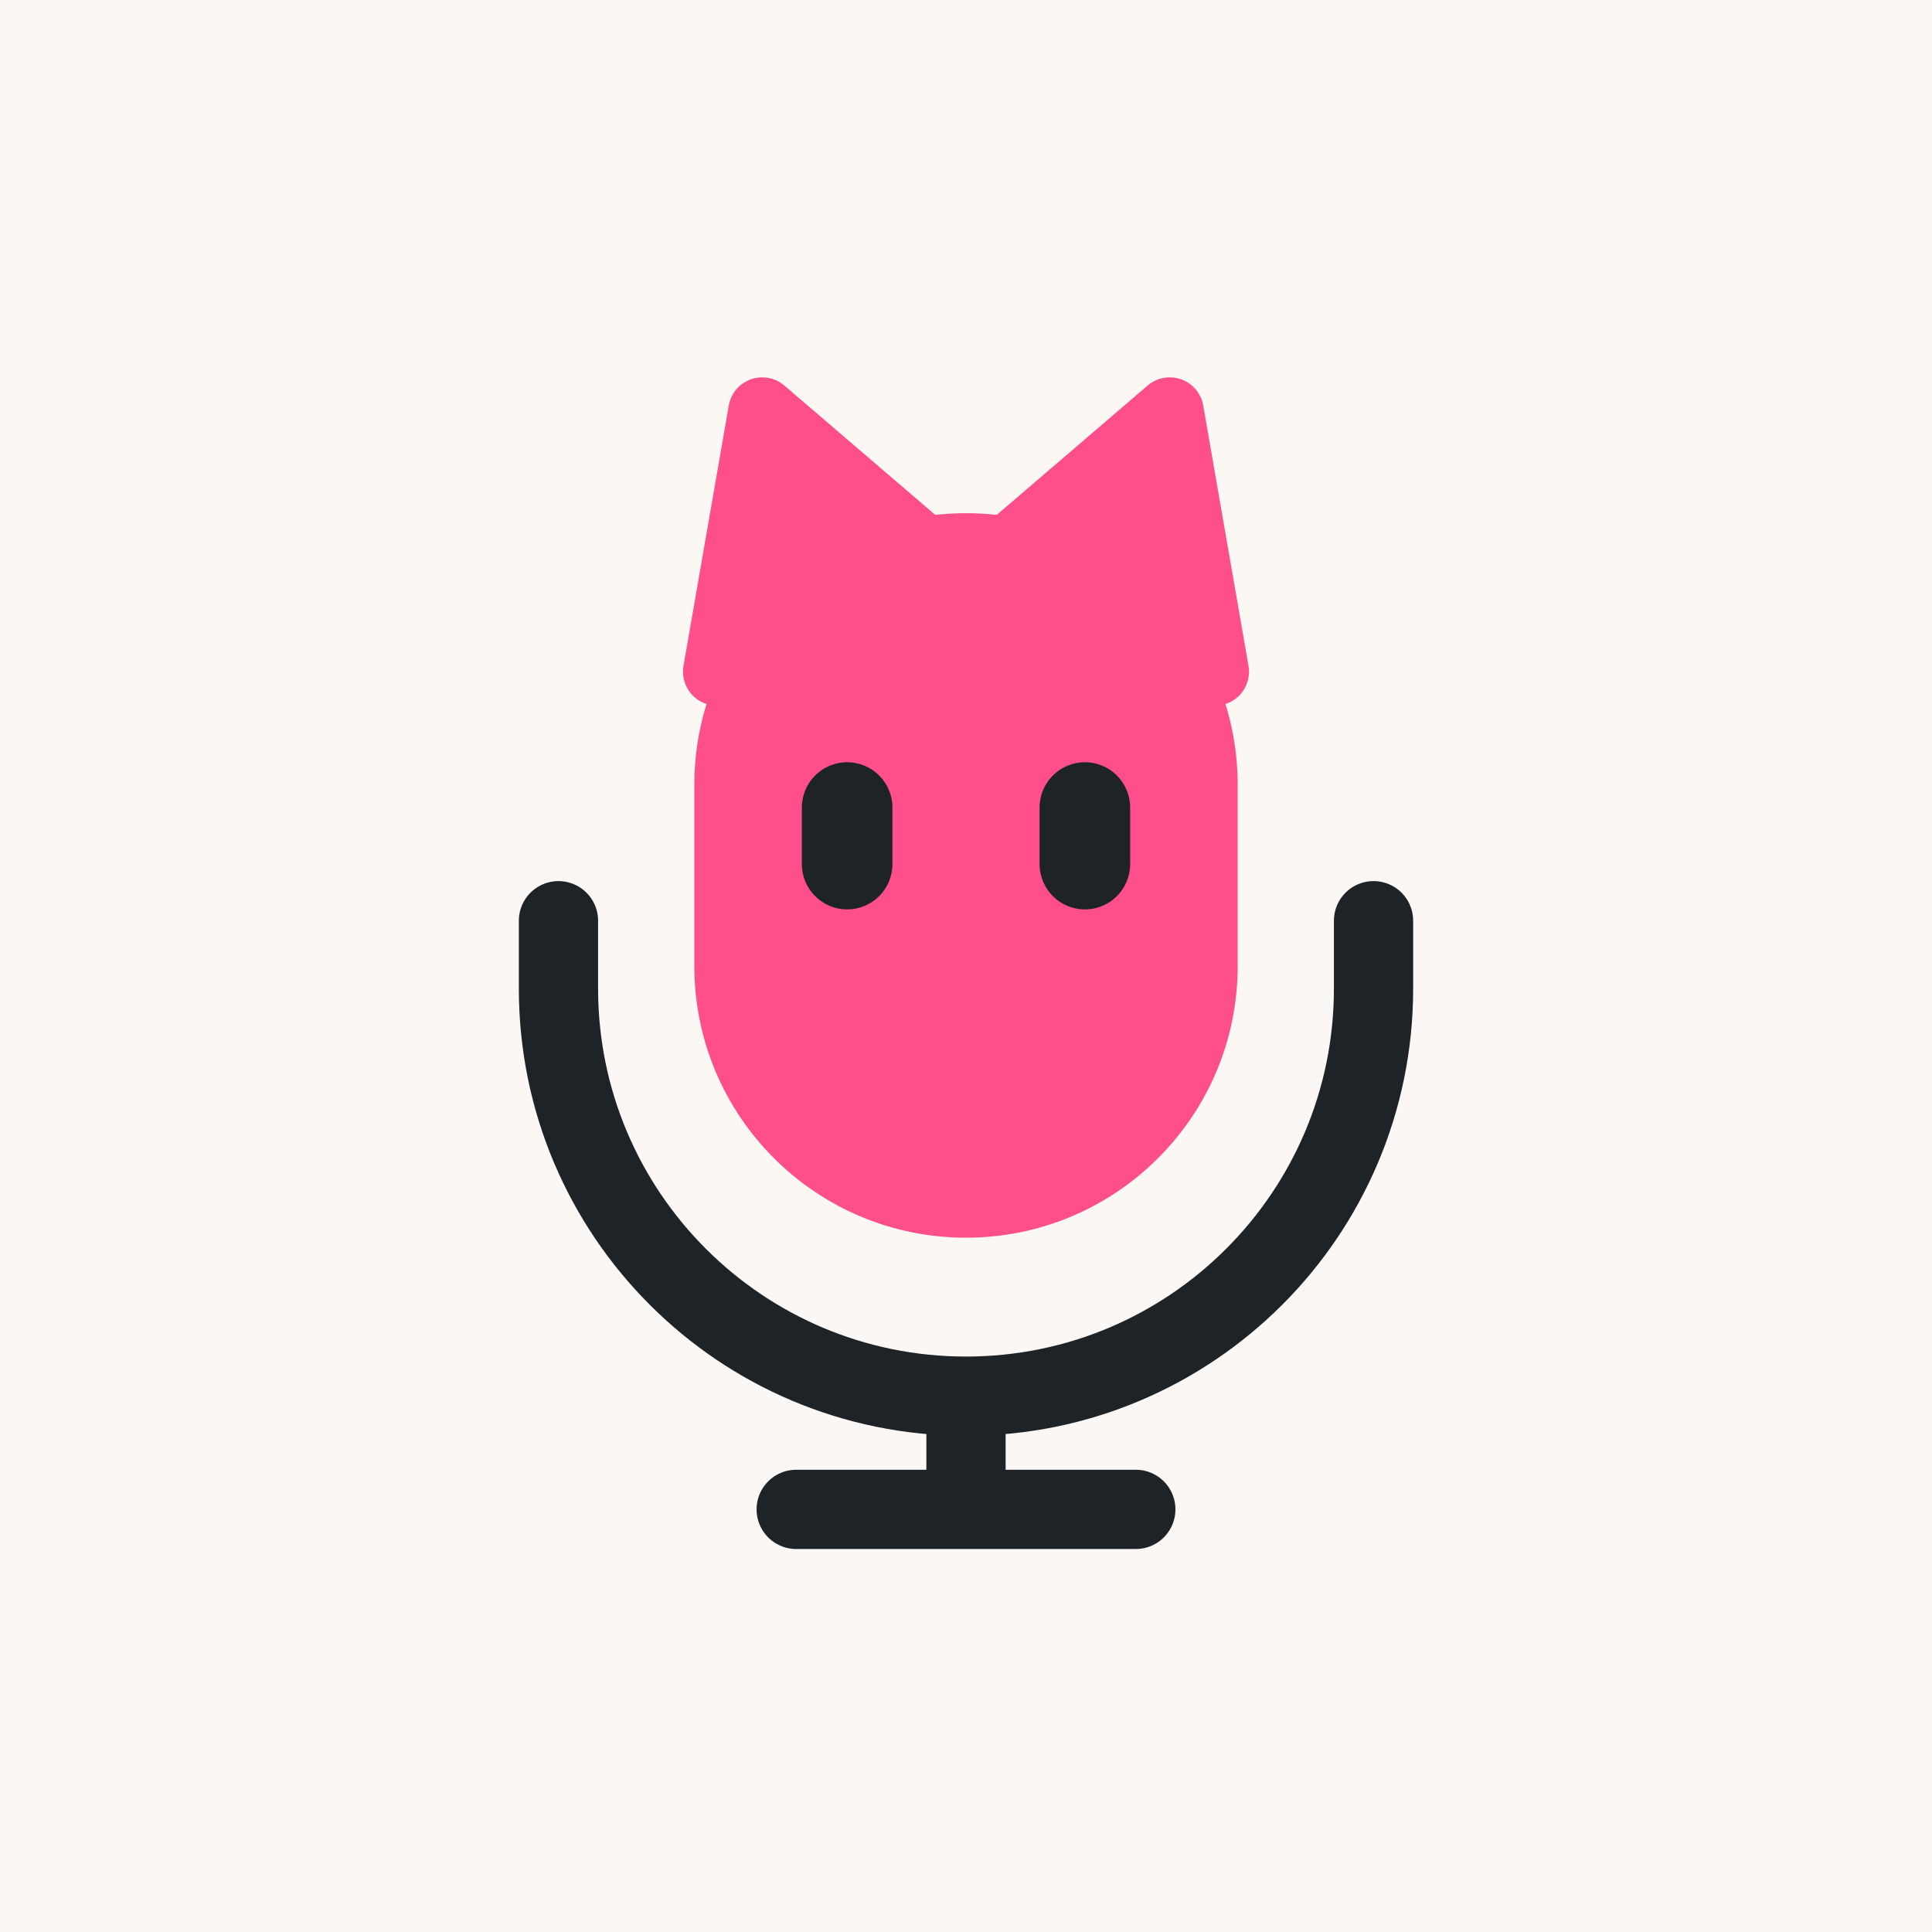
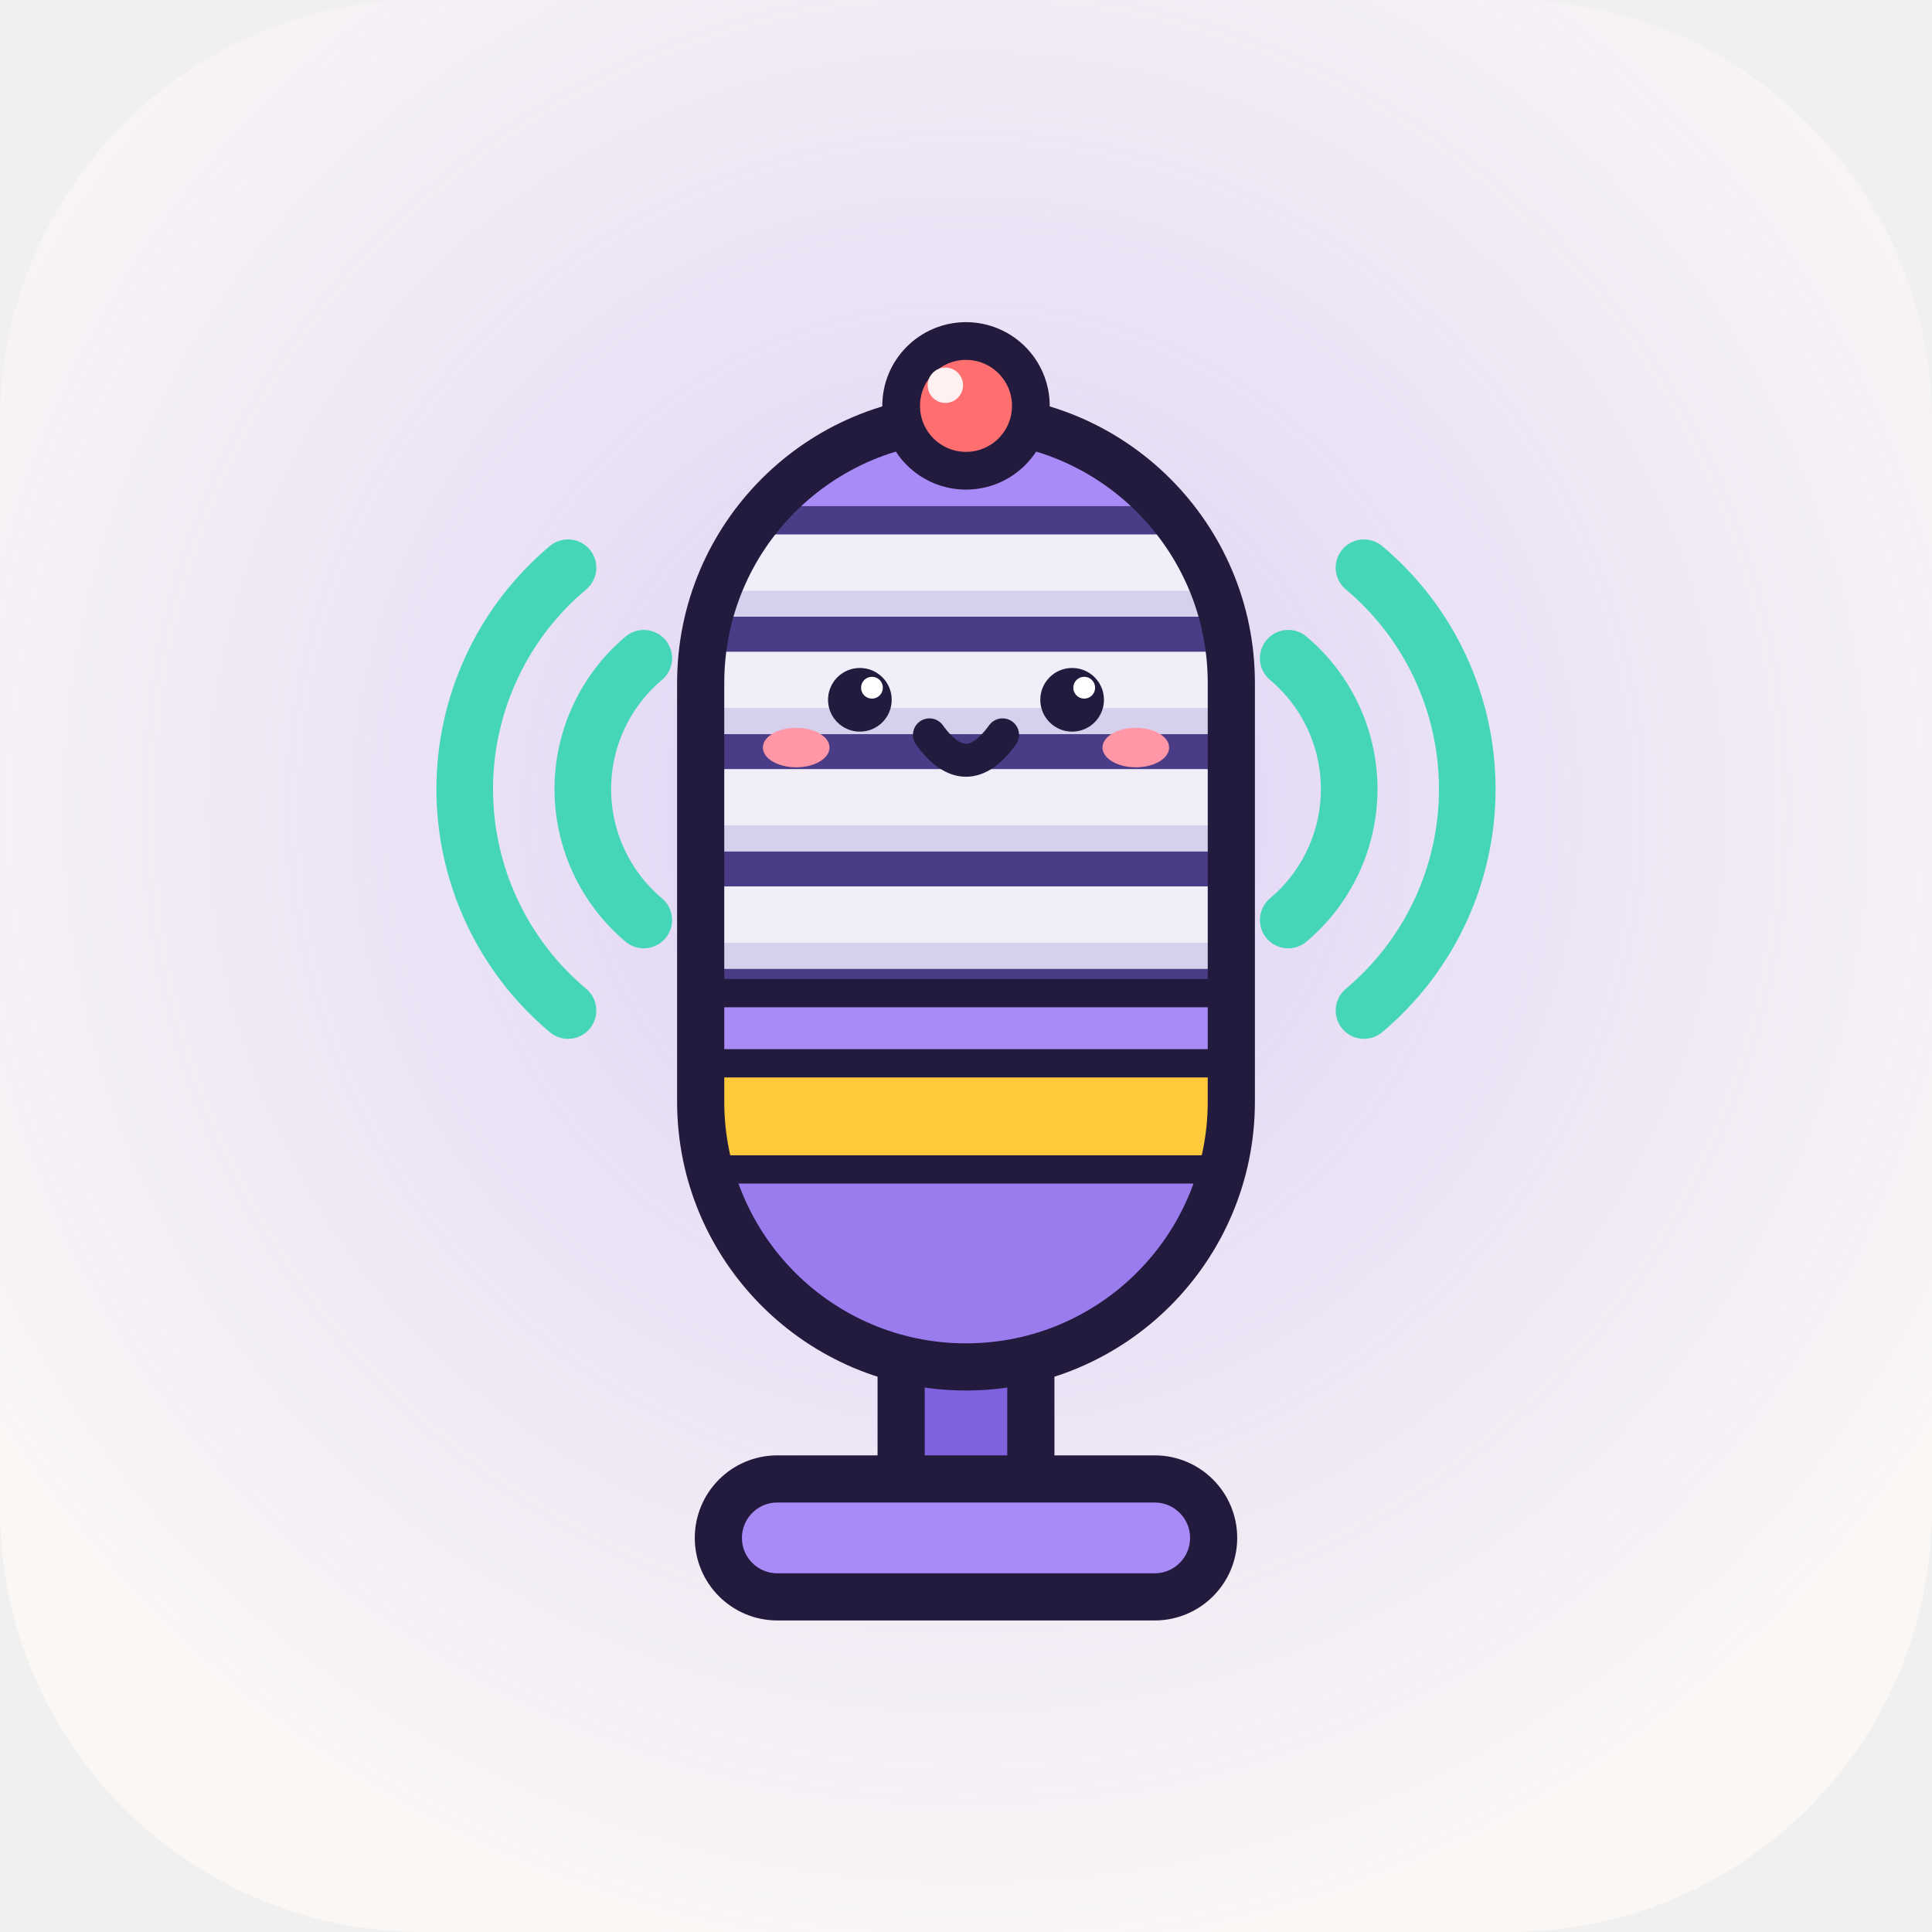
- <svg xmlns="http://www.w3.org/2000/svg" width="1024" height="1024" viewBox="0 0 1024.00 1024.00">
-   <rect width="1024" height="1024" fill="#FAF7F5" />
-   <g transform="translate(152.00 152.00) scale(6)">
-     <g transform="translate(0 2)">
-       <path d="M38 32 L42 9 L56 21 Z M82 32 L78 9 L64 21 Z" fill="#FF4F8B" stroke="#FF4F8B" stroke-width="6" stroke-linejoin="round" />
-       <rect x="36" y="18" width="48" height="64" rx="24" fill="#FF4F8B" />
-       <rect x="45.5" y="40" width="8" height="13" rx="4" fill="#1E2327" />
-       <rect x="66.5" y="40" width="8" height="13" rx="4" fill="#1E2327" />
-       <path d="M24 54 V60 A36 36 0 0 0 96 60 V54 M60 96 V106 M45 106 H75" stroke="#1E2327" stroke-width="7" stroke-linecap="round" fill="none" />
+ <svg xmlns="http://www.w3.org/2000/svg" viewBox="0 0 1024 1024" role="img" aria-label="debutkit">
+   <defs>
+     <radialGradient id="glow" cx="0.5" cy="0.42" r="0.6">
+       <stop offset="0" stop-color="#A98BF7" stop-opacity="0.35" />
+       <stop offset="1" stop-color="#A98BF7" stop-opacity="0" />
+     </radialGradient>
+   </defs>
+   <rect width="1024" height="1024" rx="224" fill="#FAF7F5" />
+   <rect width="1024" height="1024" rx="224" fill="url(#glow)" />
+   <svg x="112" y="112" width="800" height="800" viewBox="0 0 512 512">
+     <defs>
+       <clipPath id="icon-body">
+         <path d="M166 160.0 A90.0 90.0 0 0 1 346 160.0 L346 302.0 A90.0 90.0 0 0 1 166 302.0 Z" />
+       </clipPath>
+     </defs>
+     <path d="M146.7 151.6 A58 58 0 0 0 146.7 240.4" fill="none" stroke="#45D6B8" stroke-width="19.2" stroke-linecap="round" />
+     <path d="M121.0 120.9 A98 98 0 0 0 121.0 271.1" fill="none" stroke="#45D6B8" stroke-width="19.2" stroke-linecap="round" />
+     <path d="M365.3 151.6 A58 58 0 0 1 365.3 240.4" fill="none" stroke="#45D6B8" stroke-width="19.2" stroke-linecap="round" />
+     <path d="M391.0 120.9 A98 98 0 0 1 391.0 271.1" fill="none" stroke="#45D6B8" stroke-width="19.2" stroke-linecap="round" />
+     <rect x="234" y="384" width="44" height="52" rx="10" fill="#7E62DE" stroke="#231B3D" stroke-width="16" />
+     <rect x="172" y="430" width="168" height="40" rx="20" fill="#A98BF7" stroke="#231B3D" stroke-width="16" />
+     <path d="M166 160.0 A90.0 90.0 0 0 1 346 160.0 L346 302.0 A90.0 90.0 0 0 1 166 302.0 Z" fill="#A98BF7" />
+     <g clip-path="url(#icon-body)">
+       <rect x="162" y="311.0" width="188" height="90.0" fill="#7E62DE" opacity="0.35" />
+       <rect x="162" y="100.0" width="188" height="163.2" fill="#4A3C86" />
+       <rect x="162" y="109.6" width="188" height="27.9" fill="#F1EEFA" />
+       <rect x="162" y="128.7" width="188" height="8.8" fill="#D6D0EC" />
+       <rect x="162" y="149.4" width="188" height="27.9" fill="#F1EEFA" />
+       <rect x="162" y="168.5" width="188" height="8.8" fill="#D6D0EC" />
+       <rect x="162" y="189.2" width="188" height="27.9" fill="#F1EEFA" />
+       <rect x="162" y="208.3" width="188" height="8.8" fill="#D6D0EC" />
+       <rect x="162" y="229.0" width="188" height="27.9" fill="#F1EEFA" />
+       <rect x="162" y="248.1" width="188" height="8.8" fill="#D6D0EC" />
+       <rect x="162" y="289.0" width="188" height="36.1" fill="#FFC93C" />
+       <line x1="162" y1="289.0" x2="350" y2="289.0" stroke="#231B3D" stroke-width="9.6" />
+       <line x1="162" y1="325.0" x2="350" y2="325.0" stroke="#231B3D" stroke-width="9.6" />
+       <line x1="162" y1="265.2" x2="350" y2="265.2" stroke="#231B3D" stroke-width="9.6" />
    </g>
-   </g>
+     <circle cx="220.0" cy="165.7" r="10.8" fill="#231B3D" />
+     <circle cx="224.1" cy="161.6" r="3.7" fill="#FFFFFF" />
+     <ellipse cx="198.4" cy="181.9" rx="11.3" ry="6.7" fill="#FF97A6" />
+     <circle cx="292.0" cy="165.7" r="10.8" fill="#231B3D" />
+     <circle cx="296.1" cy="161.6" r="3.7" fill="#FFFFFF" />
+     <ellipse cx="313.6" cy="181.9" rx="11.3" ry="6.7" fill="#FF97A6" />
+     <path d="M243.6 177.6 Q256 194.8 268.4 177.6" fill="none" stroke="#231B3D" stroke-width="11.2" stroke-linecap="round" />
+     <path d="M166 160.0 A90.0 90.0 0 0 1 346 160.0 L346 302.0 A90.0 90.0 0 0 1 166 302.0 Z" fill="none" stroke="#231B3D" stroke-width="16" stroke-linejoin="round" />
+     <circle cx="256" cy="66" r="22" fill="#FF6F6F" stroke="#231B3D" stroke-width="12.8" />
+     <circle cx="249" cy="59" r="6" fill="#FFFFFF" opacity="0.9" />
+   </svg>
</svg>
